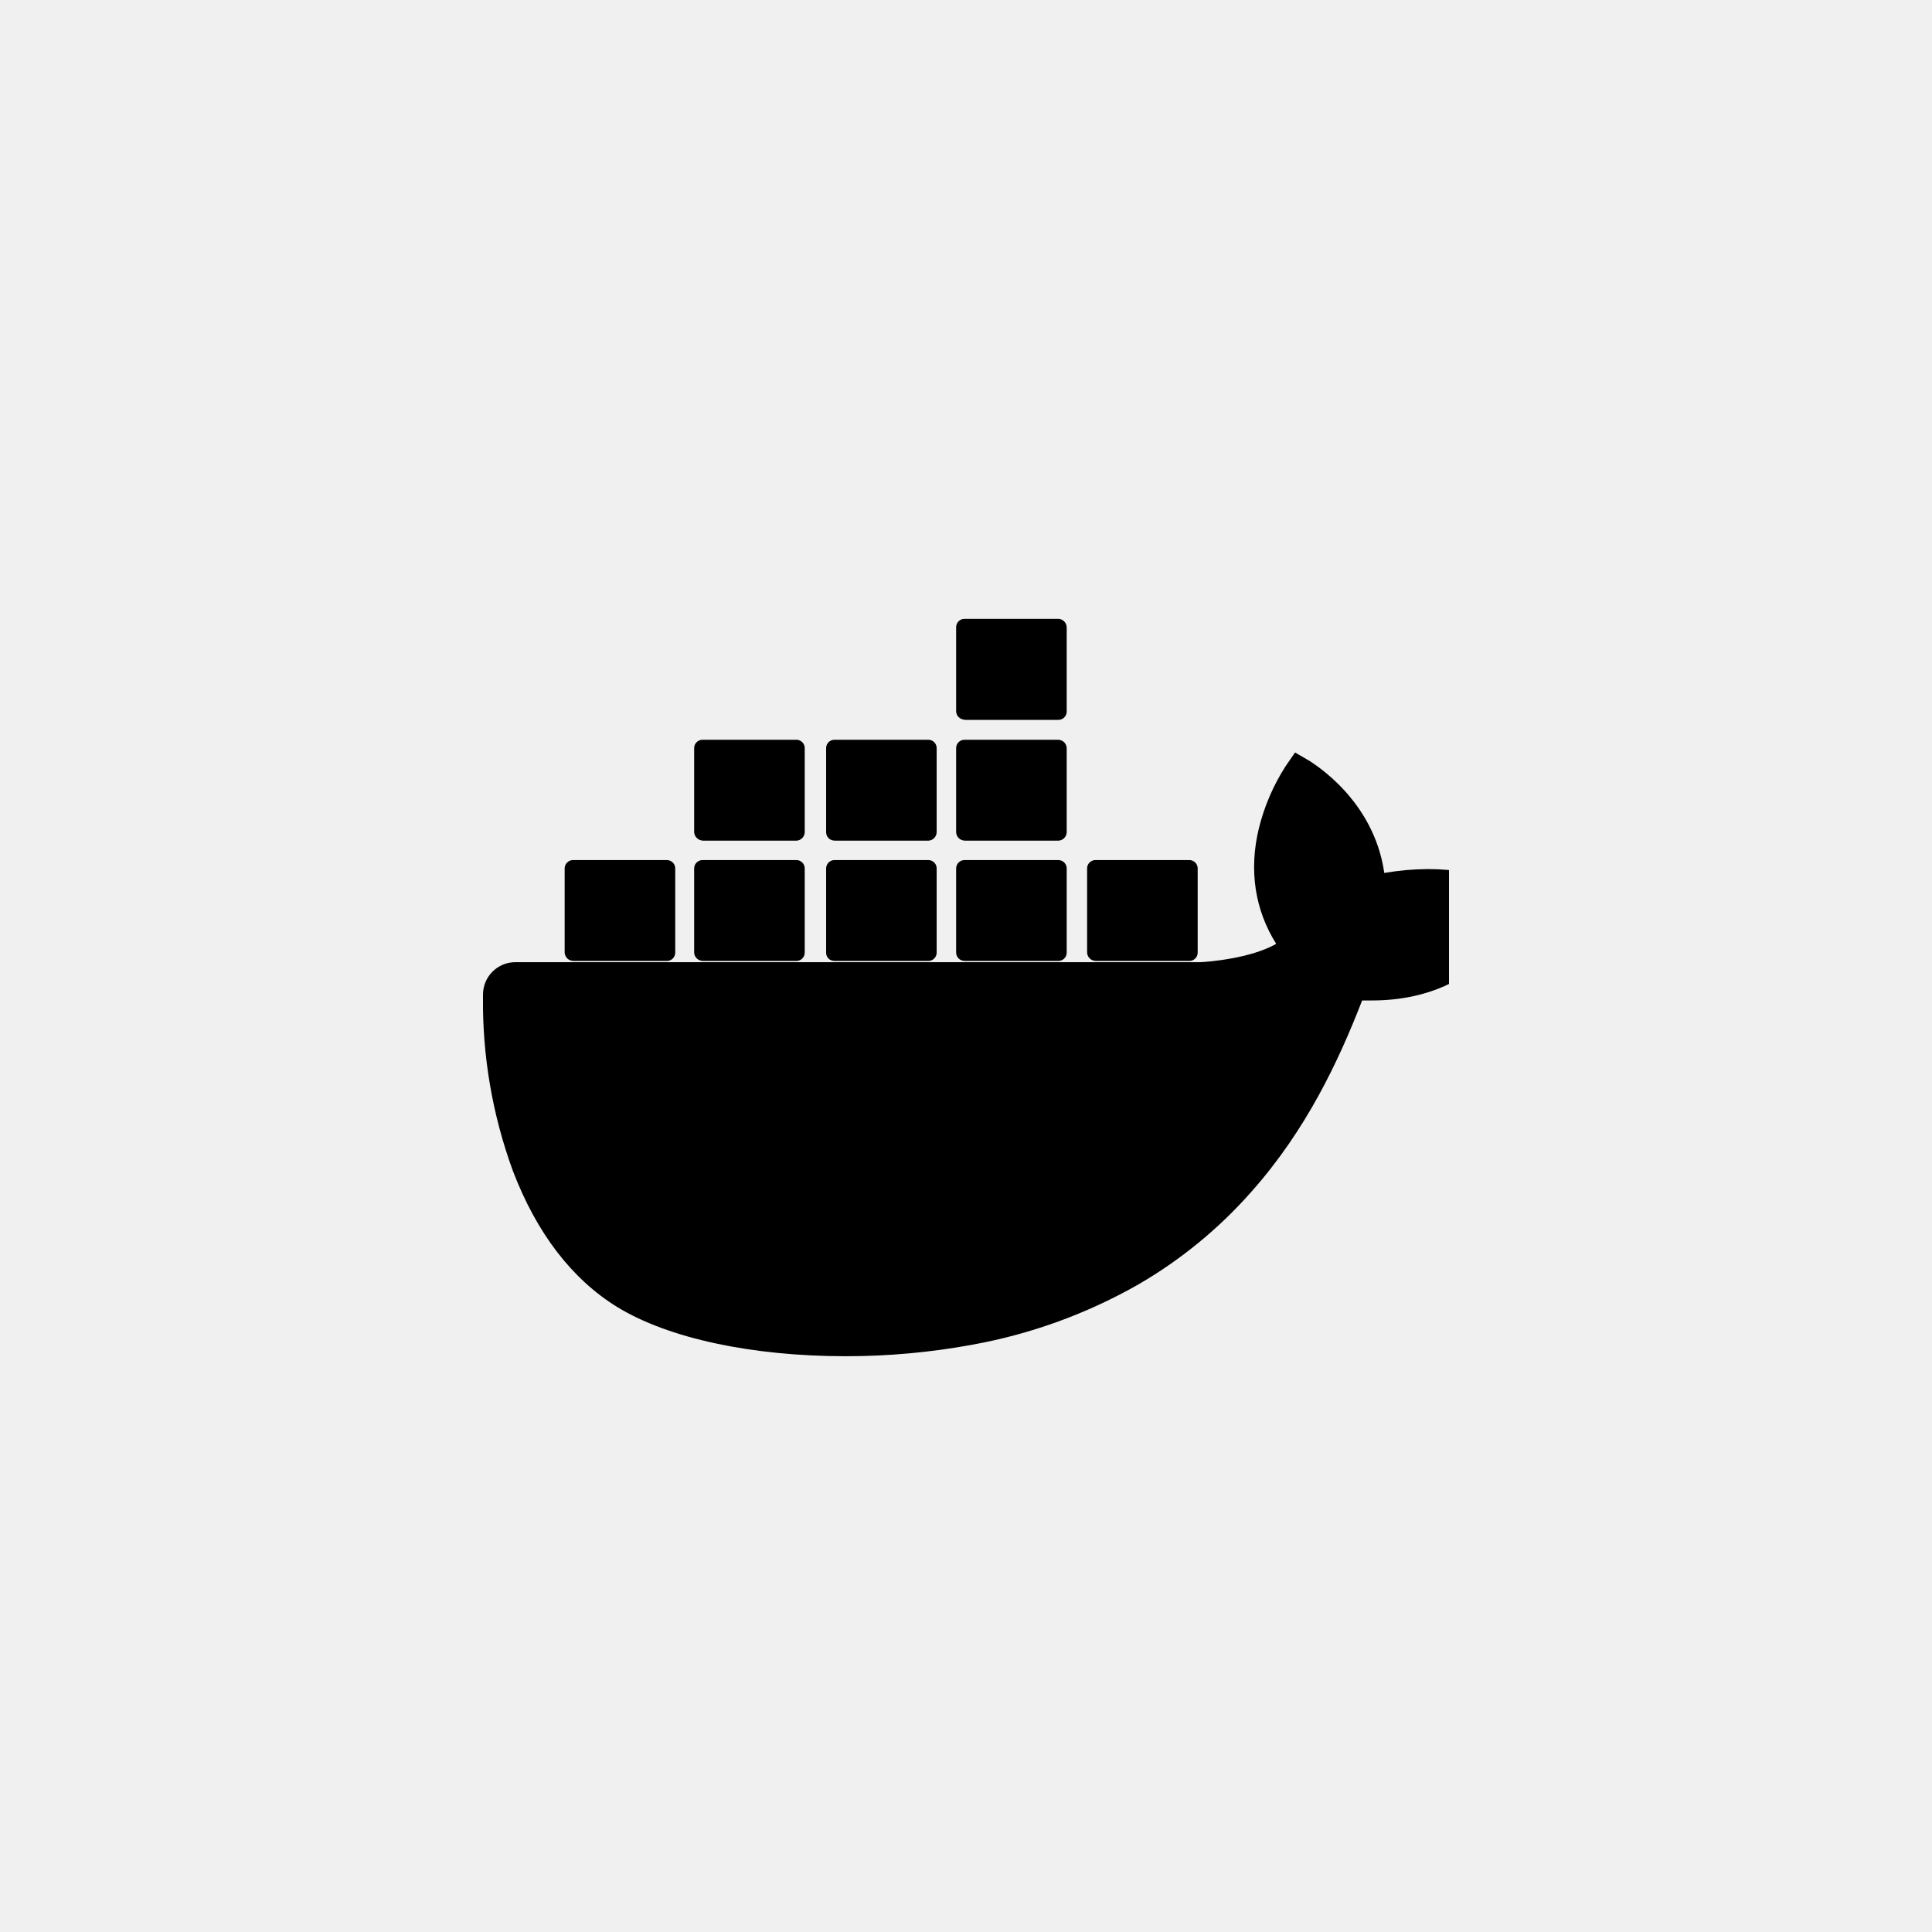
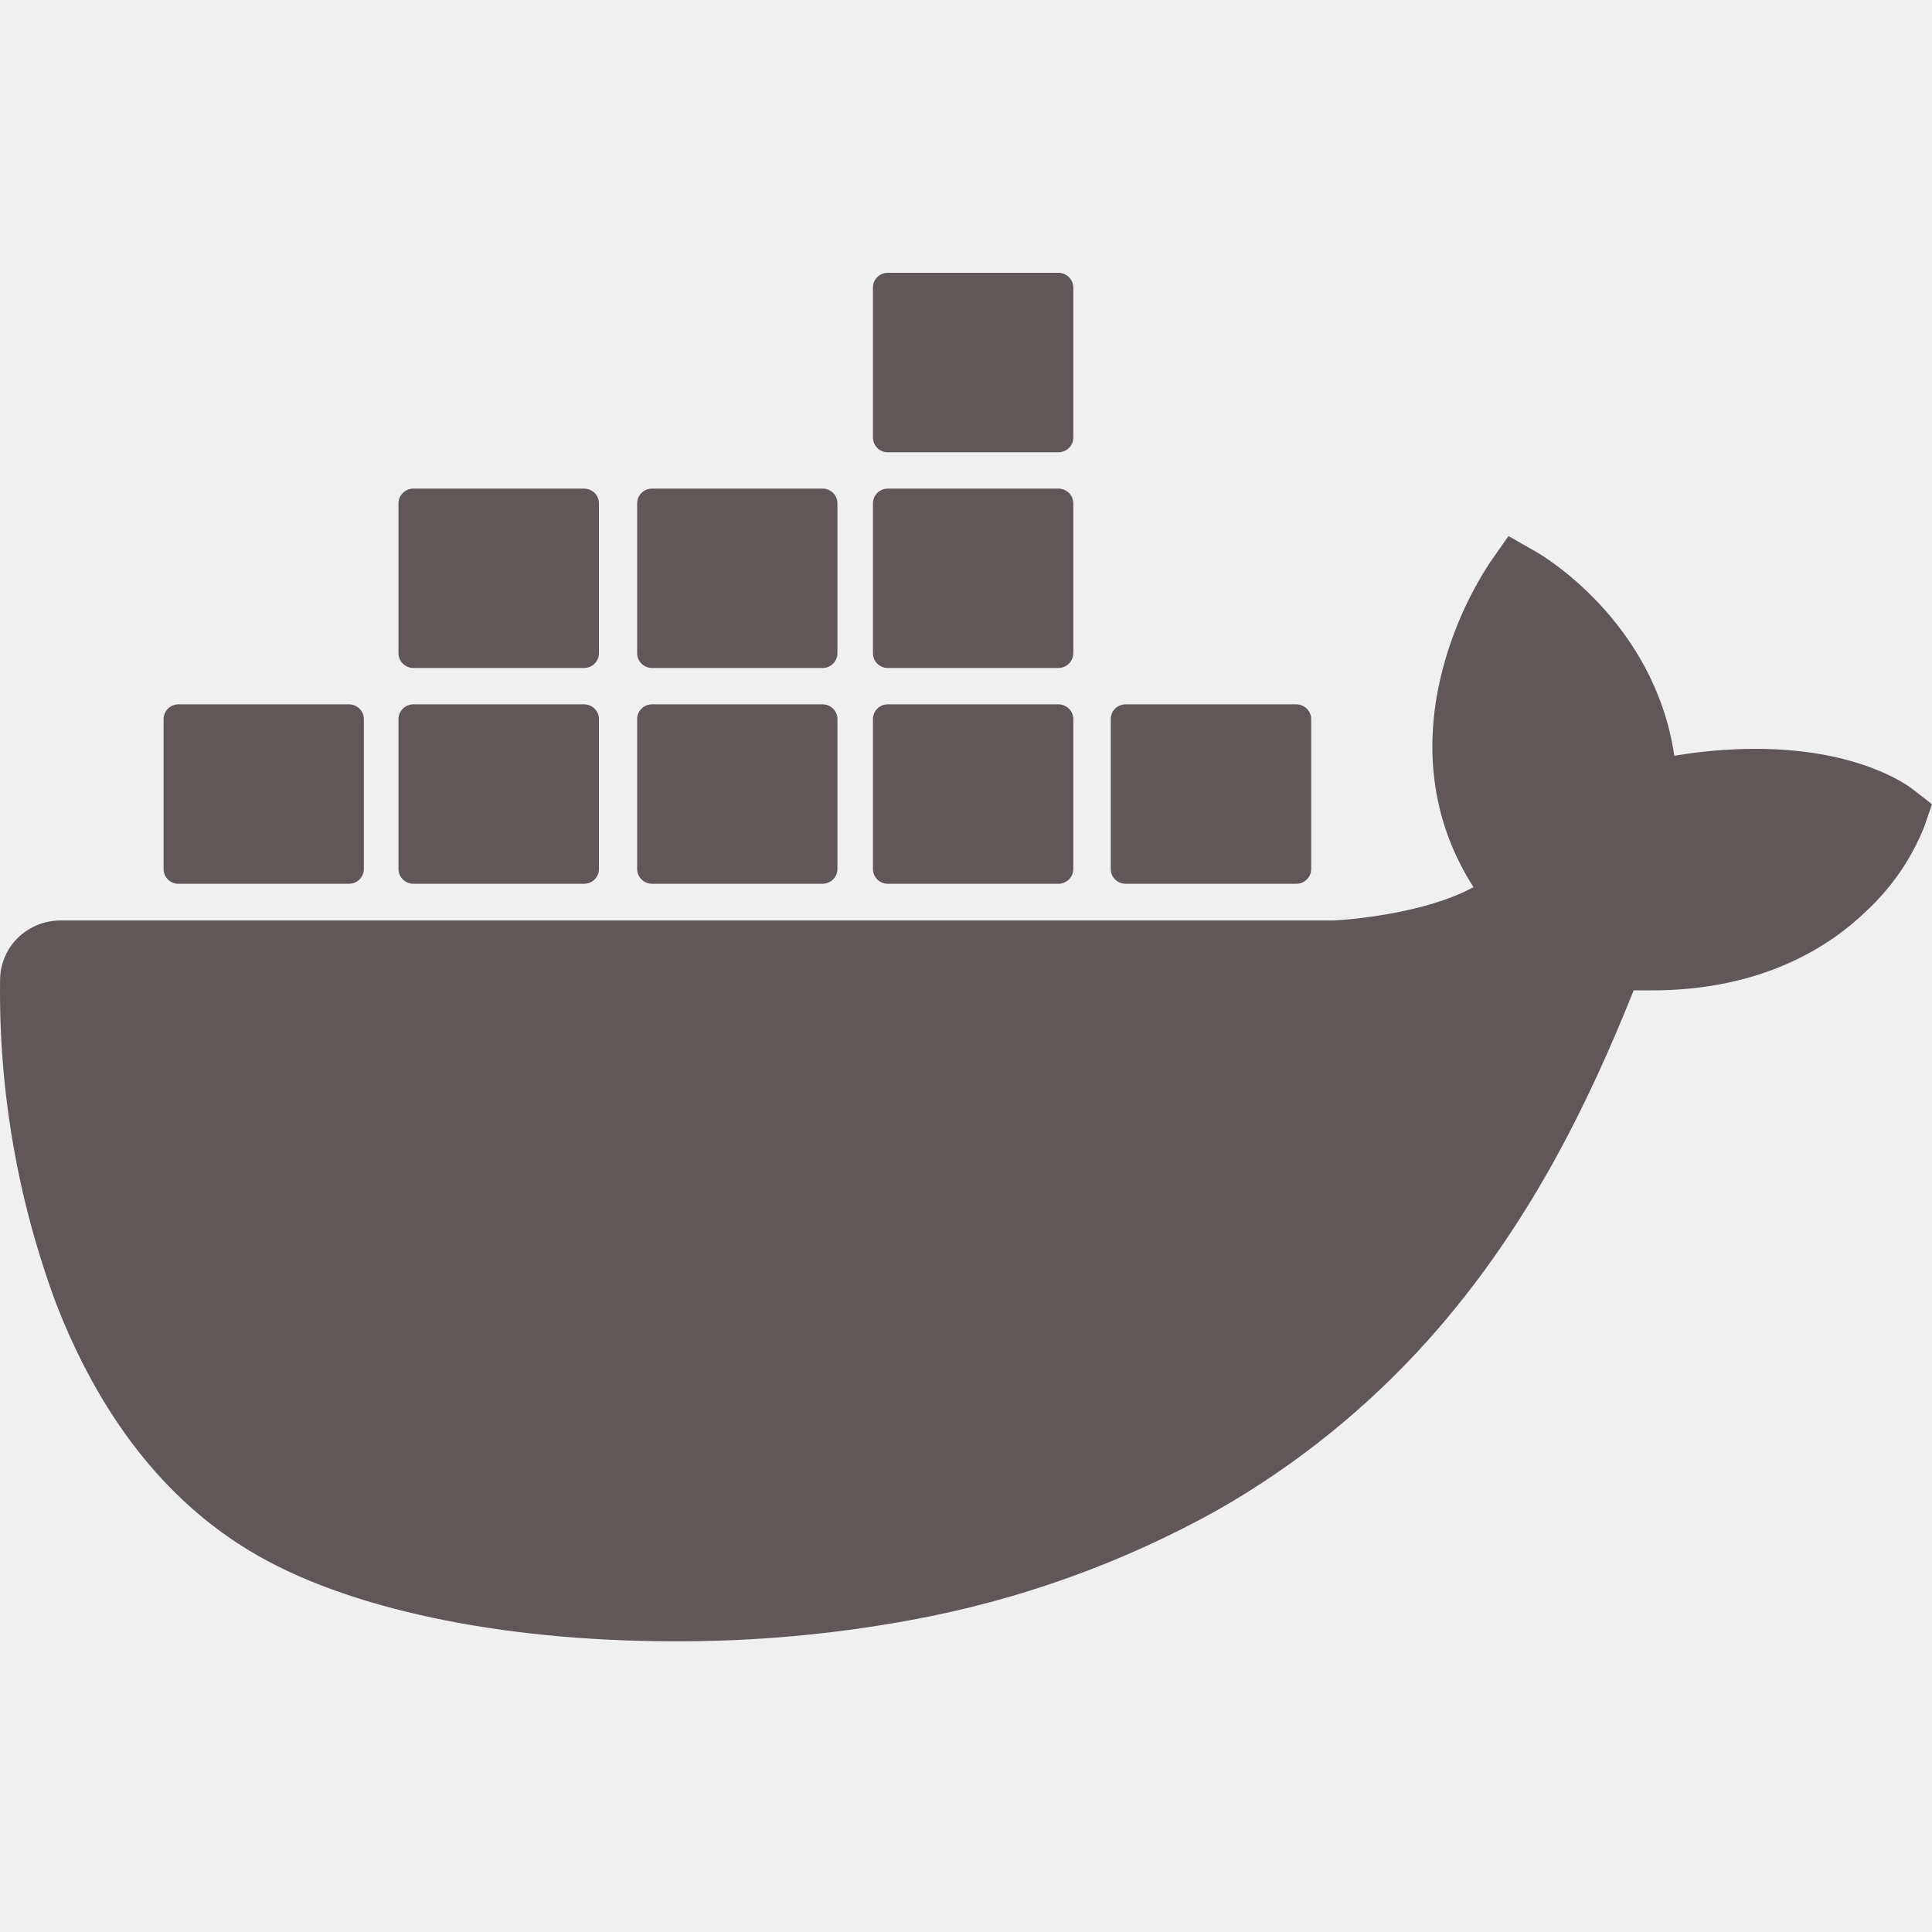
<svg xmlns="http://www.w3.org/2000/svg" width="48" height="48" viewBox="0 0 48 48" fill="none">
-   <g clip-path="url(#clip0_831_3603)">
-     <path d="M37.593 22.144C37.521 22.084 36.873 21.592 35.483 21.592C35.118 21.594 34.753 21.626 34.392 21.688C34.129 19.85 32.606 18.962 32.546 18.911L32.175 18.695L31.935 19.044C31.633 19.517 31.41 20.036 31.276 20.581C31.023 21.626 31.18 22.61 31.707 23.45C31.072 23.811 30.042 23.895 29.826 23.905H12.805C12.699 23.905 12.594 23.925 12.496 23.966C12.398 24.007 12.309 24.067 12.234 24.142C12.16 24.217 12.1 24.306 12.06 24.404C12.02 24.503 12 24.608 12 24.714C11.978 26.208 12.23 27.694 12.745 29.097C13.333 30.634 14.207 31.777 15.332 32.471C16.605 33.251 18.679 33.695 21.016 33.695C22.073 33.695 23.128 33.599 24.168 33.407C25.618 33.144 27.012 32.637 28.292 31.906C29.345 31.294 30.292 30.516 31.097 29.601C32.451 28.076 33.254 26.37 33.842 24.856H34.081C35.556 24.856 36.467 24.268 36.97 23.763C37.304 23.447 37.566 23.062 37.738 22.635L37.846 22.323L37.593 22.144Z" fill="black" />
-     <path d="M14.236 23.875H16.569C16.624 23.875 16.676 23.853 16.715 23.814C16.754 23.776 16.776 23.723 16.776 23.668V21.575C16.776 21.52 16.754 21.467 16.715 21.429C16.676 21.39 16.624 21.368 16.569 21.368H14.236C14.181 21.368 14.129 21.39 14.09 21.429C14.051 21.467 14.029 21.52 14.029 21.575V23.666C14.031 23.72 14.054 23.772 14.092 23.81C14.13 23.848 14.182 23.871 14.236 23.873M17.453 23.875H19.787C19.841 23.875 19.894 23.853 19.933 23.814C19.971 23.776 19.993 23.723 19.993 23.668V21.575C19.993 21.52 19.971 21.467 19.933 21.429C19.894 21.39 19.841 21.368 19.787 21.368H17.453C17.398 21.368 17.346 21.39 17.307 21.429C17.268 21.467 17.246 21.52 17.246 21.575V23.666C17.248 23.72 17.271 23.772 17.309 23.81C17.348 23.848 17.399 23.871 17.453 23.873M20.732 23.875H23.064C23.119 23.875 23.172 23.853 23.21 23.814C23.249 23.776 23.271 23.723 23.271 23.668V21.575C23.271 21.52 23.249 21.467 23.21 21.429C23.172 21.39 23.119 21.368 23.064 21.368H20.732C20.677 21.368 20.624 21.39 20.585 21.429C20.547 21.467 20.525 21.52 20.525 21.575V23.666C20.524 23.694 20.529 23.721 20.539 23.746C20.549 23.772 20.564 23.795 20.583 23.814C20.603 23.834 20.626 23.849 20.651 23.859C20.677 23.869 20.704 23.874 20.732 23.873M23.962 23.875H26.295C26.35 23.875 26.402 23.853 26.441 23.814C26.48 23.776 26.502 23.723 26.502 23.668V21.575C26.502 21.52 26.48 21.467 26.441 21.429C26.402 21.39 26.35 21.368 26.295 21.368H23.962C23.907 21.368 23.854 21.39 23.816 21.429C23.777 21.467 23.755 21.52 23.755 21.575V23.666C23.755 23.721 23.777 23.774 23.816 23.812C23.854 23.851 23.907 23.873 23.962 23.873M17.453 20.886H19.787C19.841 20.884 19.892 20.861 19.93 20.823C19.969 20.785 19.991 20.733 19.993 20.679V18.586C19.993 18.531 19.971 18.478 19.933 18.44C19.894 18.401 19.841 18.379 19.787 18.379H17.453C17.398 18.379 17.346 18.401 17.307 18.44C17.268 18.478 17.246 18.531 17.246 18.586V20.677C17.25 20.731 17.273 20.781 17.311 20.819C17.349 20.857 17.4 20.88 17.453 20.884M20.732 20.886H23.064C23.118 20.884 23.17 20.861 23.208 20.823C23.246 20.785 23.269 20.733 23.271 20.679V18.586C23.271 18.531 23.249 18.478 23.21 18.44C23.172 18.401 23.119 18.379 23.064 18.379H20.732C20.677 18.379 20.624 18.401 20.585 18.44C20.547 18.478 20.525 18.531 20.525 18.586V20.677C20.525 20.732 20.547 20.785 20.585 20.823C20.624 20.862 20.677 20.884 20.732 20.884M23.962 20.886H26.295C26.349 20.884 26.401 20.861 26.439 20.823C26.477 20.785 26.5 20.733 26.502 20.679V18.586C26.5 18.532 26.477 18.48 26.439 18.442C26.401 18.404 26.349 18.381 26.295 18.379H23.962C23.907 18.379 23.854 18.401 23.816 18.44C23.777 18.478 23.755 18.531 23.755 18.586V20.677C23.757 20.731 23.779 20.783 23.818 20.821C23.856 20.859 23.907 20.882 23.962 20.884M23.962 17.885H26.295C26.35 17.885 26.402 17.863 26.441 17.824C26.48 17.785 26.502 17.733 26.502 17.678V15.582C26.5 15.528 26.477 15.476 26.439 15.438C26.401 15.399 26.349 15.377 26.295 15.375H23.962C23.907 15.375 23.854 15.397 23.816 15.436C23.777 15.474 23.755 15.527 23.755 15.582V17.673C23.757 17.727 23.779 17.779 23.818 17.817C23.856 17.855 23.908 17.878 23.962 17.88M27.215 23.875H29.549C29.604 23.875 29.656 23.853 29.695 23.814C29.734 23.776 29.756 23.723 29.756 23.668V21.575C29.756 21.52 29.734 21.467 29.695 21.429C29.656 21.39 29.604 21.368 29.549 21.368H27.215C27.161 21.368 27.108 21.39 27.069 21.429C27.03 21.467 27.009 21.52 27.009 21.575V23.666C27.011 23.72 27.033 23.772 27.072 23.81C27.11 23.848 27.161 23.871 27.215 23.873" fill="black" />
-   </g>
-   <defs>
-     <clipPath id="clip0_831_3603">
-       <rect width="24" height="24" fill="white" transform="translate(12 12)" />
-     </clipPath>
-   </defs>
+   <path d="M27.966 21.957H32.204C32.302 21.957 32.397 21.919 32.466 21.85C32.536 21.782 32.575 21.689 32.576 21.592V17.866C32.576 17.769 32.537 17.676 32.467 17.607C32.397 17.538 32.303 17.499 32.204 17.499H27.966C27.868 17.499 27.774 17.538 27.704 17.606C27.635 17.675 27.596 17.768 27.596 17.864V21.592C27.596 21.793 27.762 21.957 27.966 21.957ZM22.058 11.237H26.294C26.393 11.237 26.487 11.198 26.557 11.13C26.627 11.061 26.666 10.967 26.666 10.87V7.143C26.665 7.046 26.626 6.953 26.556 6.884C26.487 6.816 26.392 6.777 26.294 6.777H22.058C21.96 6.777 21.866 6.816 21.796 6.884C21.727 6.953 21.688 7.046 21.688 7.143V10.87C21.688 11.071 21.852 11.237 22.058 11.237ZM22.058 16.597H26.294C26.392 16.596 26.487 16.558 26.556 16.489C26.626 16.42 26.665 16.327 26.666 16.23V12.505C26.665 12.408 26.626 12.315 26.556 12.246C26.487 12.178 26.392 12.139 26.294 12.139H22.058C21.96 12.139 21.866 12.178 21.796 12.246C21.727 12.315 21.688 12.408 21.688 12.505V16.23C21.688 16.431 21.852 16.595 22.058 16.597ZM16.198 16.597H20.438C20.536 16.596 20.63 16.557 20.698 16.488C20.767 16.419 20.806 16.327 20.806 16.23V12.505C20.806 12.408 20.767 12.315 20.698 12.246C20.628 12.178 20.534 12.139 20.436 12.139H16.2C16.102 12.139 16.008 12.178 15.938 12.246C15.869 12.315 15.83 12.408 15.83 12.505V16.23C15.83 16.431 15.996 16.595 16.2 16.597M10.272 16.597H14.51C14.608 16.596 14.702 16.558 14.772 16.489C14.841 16.42 14.88 16.327 14.88 16.23V12.505C14.88 12.408 14.841 12.315 14.772 12.246C14.702 12.178 14.608 12.139 14.51 12.139H10.272C10.174 12.139 10.079 12.178 10.01 12.246C9.94 12.315 9.9 12.408 9.9 12.505V16.23C9.9 16.431 10.068 16.595 10.272 16.597ZM22.058 21.957H26.294C26.392 21.957 26.487 21.919 26.556 21.85C26.626 21.782 26.665 21.689 26.666 21.592V17.866C26.666 17.769 26.627 17.676 26.557 17.607C26.487 17.538 26.393 17.499 26.294 17.499H22.058C21.96 17.499 21.866 17.538 21.796 17.606C21.727 17.675 21.688 17.768 21.688 17.864V21.592C21.688 21.793 21.852 21.957 22.058 21.957ZM16.198 21.957H20.438C20.536 21.956 20.629 21.918 20.698 21.849C20.767 21.781 20.806 21.688 20.806 21.592V17.866C20.806 17.819 20.797 17.771 20.779 17.727C20.76 17.682 20.733 17.642 20.699 17.608C20.665 17.573 20.624 17.546 20.579 17.528C20.535 17.509 20.486 17.5 20.438 17.499H16.198C16.1 17.5 16.006 17.538 15.938 17.607C15.869 17.675 15.83 17.768 15.83 17.864V21.592C15.83 21.793 15.996 21.957 16.2 21.957M10.272 21.957H14.51C14.608 21.957 14.702 21.919 14.772 21.85C14.841 21.782 14.88 21.689 14.88 21.592V17.866C14.88 17.819 14.871 17.771 14.852 17.727C14.834 17.682 14.807 17.642 14.773 17.608C14.739 17.573 14.698 17.546 14.653 17.528C14.609 17.509 14.56 17.5 14.512 17.499H10.272C10.173 17.499 10.079 17.538 10.009 17.607C9.939 17.676 9.9 17.769 9.9 17.866V21.592C9.9 21.793 10.068 21.957 10.272 21.957ZM4.432 21.957H8.672C8.77 21.956 8.863 21.918 8.932 21.849C9.001 21.781 9.04 21.688 9.04 21.592V17.866C9.04 17.819 9.031 17.771 9.013 17.727C8.994 17.682 8.967 17.642 8.933 17.608C8.899 17.573 8.858 17.546 8.813 17.528C8.769 17.509 8.721 17.5 8.672 17.499H4.432C4.334 17.5 4.241 17.538 4.172 17.607C4.103 17.675 4.064 17.768 4.064 17.864V21.592C4.064 21.793 4.226 21.957 4.432 21.957ZM47.526 19.612C47.396 19.511 46.182 18.605 43.618 18.605C42.941 18.606 42.267 18.663 41.598 18.777C41.102 15.42 38.292 13.782 38.166 13.711L37.478 13.318L37.026 13.963C36.458 14.828 36.046 15.784 35.802 16.787C35.342 18.702 35.622 20.502 36.608 22.04C35.418 22.695 33.508 22.855 33.12 22.869H1.502C1.105 22.869 0.724 23.025 0.443 23.301C0.161 23.578 0.003 23.954 0.002 24.346C-0.034 27.08 0.435 29.797 1.386 32.365C2.476 35.184 4.096 37.261 6.206 38.532C8.566 39.96 12.406 40.777 16.756 40.777C18.722 40.784 20.683 40.608 22.616 40.252C25.301 39.763 27.885 38.836 30.262 37.51C32.221 36.391 33.983 34.967 35.482 33.293C37.986 30.494 39.478 27.376 40.588 24.606H41.03C43.774 24.606 45.46 23.523 46.39 22.614C47.008 22.036 47.49 21.331 47.804 20.549L48 19.981L47.526 19.612Z" fill="#605858" />
</svg>
